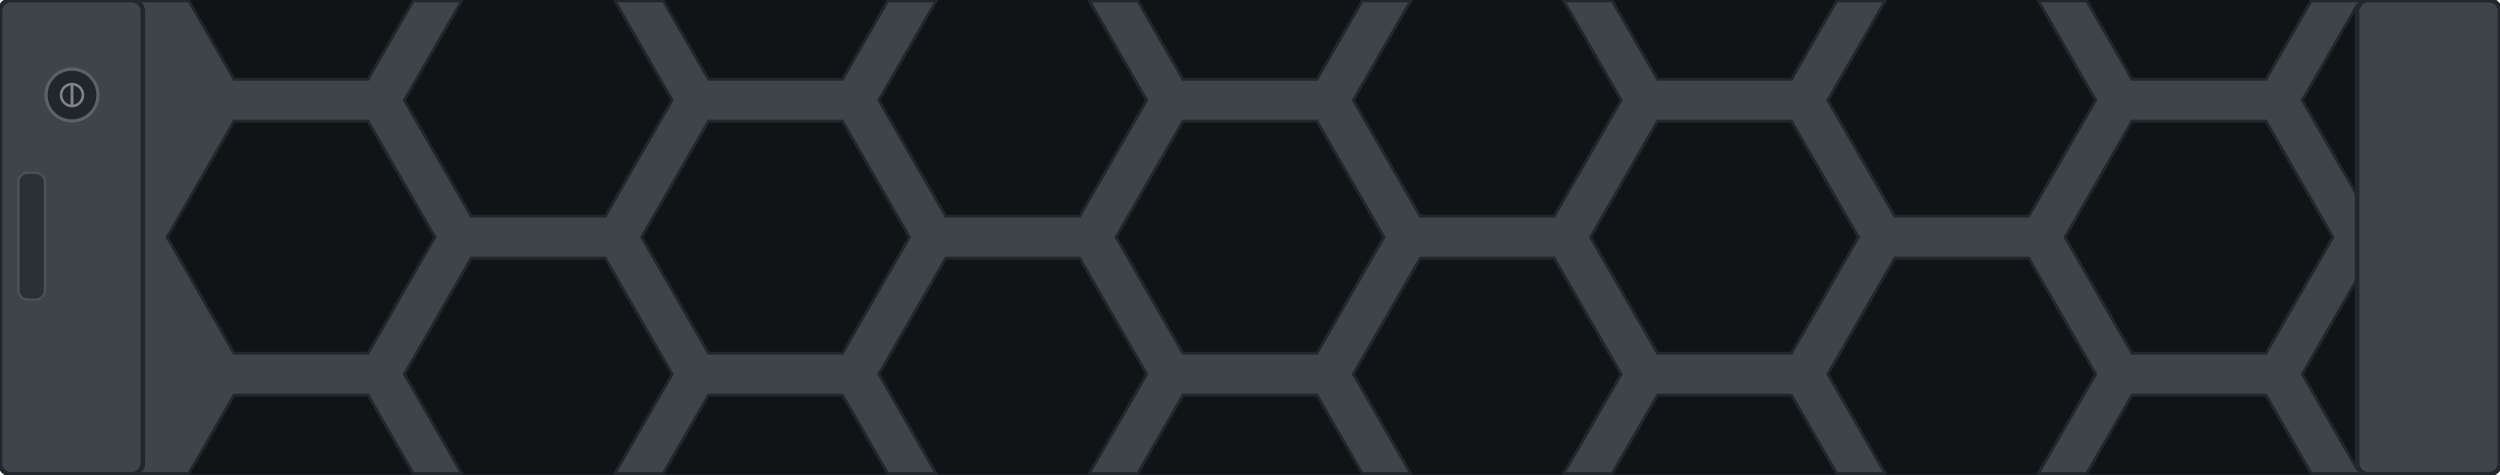
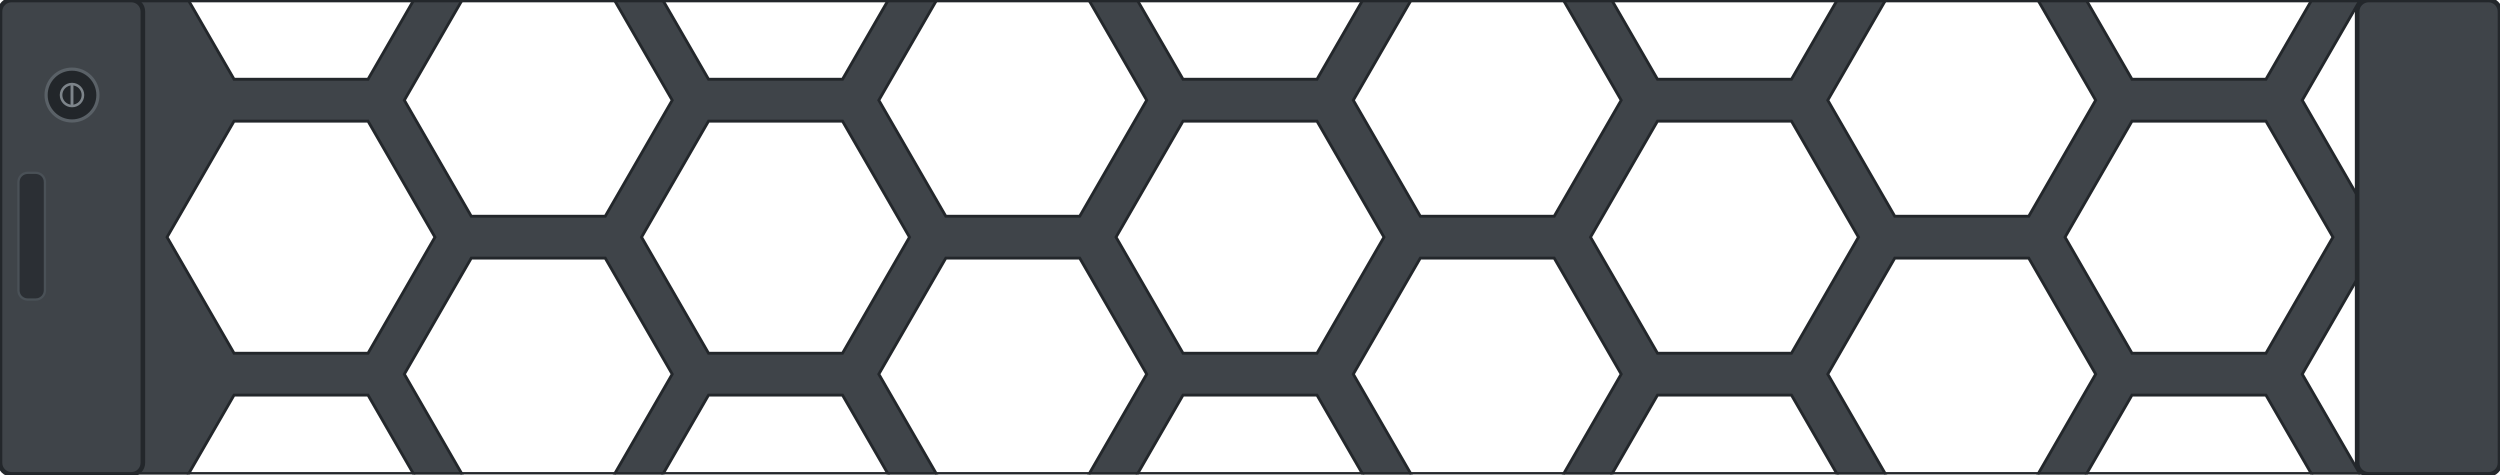
<svg xmlns="http://www.w3.org/2000/svg" width="434.0mm" height="82.35mm" viewBox="0 0 434.0 82.35">
  <defs>
    <clipPath id="field">
      <rect x="24.80" y="0" width="384.40" height="82.35" rx="1.2" />
    </clipPath>
  </defs>
-   <rect x="0" y="0" width="434.0" height="82.35" rx="2.0" fill="#3f4449" stroke="#23272b" stroke-width="0.8" />
-   <g clip-path="url(#field)" fill="#111417" stroke="#23272b" stroke-width="0.5">
-     <path d="M75.51 -6.38 L63.89 13.76 L40.63 13.76 L29.00 -6.38 L40.63 -26.52 L63.89 -26.52 Z" />
-     <path d="M75.51 41.17 L63.89 61.32 L40.63 61.32 L29.00 41.17 L40.63 21.03 L63.89 21.03 Z" />
-     <path d="M75.51 88.73 L63.89 108.87 L40.63 108.87 L29.00 88.73 L40.63 68.59 L63.89 68.59 Z" />
-     <path d="M116.70 17.40 L105.07 37.54 L81.81 37.54 L70.19 17.40 L81.81 -2.74 L105.07 -2.74 Z" />
-     <path d="M116.70 64.95 L105.07 85.09 L81.81 85.09 L70.19 64.95 L81.81 44.81 L105.07 44.81 Z" />
-     <path d="M116.70 112.51 L105.07 132.65 L81.81 132.65 L70.19 112.51 L81.81 92.37 L105.07 92.37 Z" />
-     <path d="M157.89 -6.38 L146.26 13.76 L123.00 13.76 L111.37 -6.38 L123.00 -26.52 L146.26 -26.52 Z" />
-     <path d="M157.89 41.17 L146.26 61.32 L123.00 61.32 L111.37 41.17 L123.00 21.03 L146.26 21.03 Z" />
-     <path d="M157.89 88.73 L146.26 108.87 L123.00 108.87 L111.37 88.73 L123.00 68.59 L146.26 68.59 Z" />
-     <path d="M199.07 17.40 L187.44 37.54 L164.19 37.54 L152.56 17.40 L164.19 -2.74 L187.44 -2.74 Z" />
-     <path d="M199.07 64.95 L187.44 85.09 L164.19 85.09 L152.56 64.95 L164.19 44.81 L187.44 44.81 Z" />
-     <path d="M199.07 112.51 L187.44 132.65 L164.19 132.65 L152.56 112.51 L164.19 92.37 L187.44 92.37 Z" />
-     <path d="M240.26 -6.38 L228.63 13.76 L205.37 13.76 L193.74 -6.38 L205.37 -26.52 L228.63 -26.52 Z" />
-     <path d="M240.26 41.17 L228.63 61.32 L205.37 61.32 L193.74 41.17 L205.37 21.03 L228.63 21.03 Z" />
-     <path d="M240.26 88.73 L228.63 108.87 L205.37 108.87 L193.74 88.73 L205.37 68.59 L228.63 68.59 Z" />
-     <path d="M281.44 17.40 L269.81 37.54 L246.56 37.54 L234.93 17.40 L246.56 -2.74 L269.81 -2.74 Z" />
-     <path d="M281.44 64.95 L269.81 85.09 L246.56 85.09 L234.93 64.95 L246.56 44.81 L269.81 44.81 Z" />
-     <path d="M281.44 112.51 L269.81 132.65 L246.56 132.65 L234.93 112.51 L246.56 92.37 L269.81 92.37 Z" />
-     <path d="M322.63 -6.38 L311.00 13.76 L287.74 13.76 L276.11 -6.38 L287.74 -26.52 L311.00 -26.52 Z" />
-     <path d="M322.63 41.17 L311.00 61.32 L287.74 61.32 L276.11 41.17 L287.74 21.03 L311.00 21.03 Z" />
-     <path d="M322.63 88.73 L311.00 108.87 L287.74 108.87 L276.11 88.73 L287.74 68.59 L311.00 68.59 Z" />
-     <path d="M363.81 17.40 L352.19 37.54 L328.93 37.54 L317.30 17.40 L328.93 -2.74 L352.19 -2.74 Z" />
-     <path d="M363.81 64.95 L352.19 85.09 L328.93 85.09 L317.30 64.95 L328.93 44.81 L352.19 44.81 Z" />
-     <path d="M363.81 112.51 L352.19 132.65 L328.93 132.65 L317.30 112.51 L328.93 92.37 L352.19 92.37 Z" />
-     <path d="M405.00 -6.38 L393.37 13.76 L370.11 13.76 L358.49 -6.38 L370.11 -26.52 L393.37 -26.52 Z" />
-     <path d="M405.00 41.17 L393.37 61.32 L370.11 61.32 L358.49 41.17 L370.11 21.03 L393.37 21.03 Z" />
-     <path d="M405.00 88.73 L393.37 108.87 L370.11 108.87 L358.49 88.73 L370.11 68.59 L393.37 68.59 Z" />
-     <path d="M446.19 17.40 L434.56 37.54 L411.30 37.54 L399.67 17.40 L411.30 -2.74 L434.56 -2.74 Z" />
-     <path d="M446.19 64.95 L434.56 85.09 L411.30 85.09 L399.67 64.95 L411.30 44.81 L434.56 44.81 Z" />
-     <path d="M446.19 112.51 L434.56 132.65 L411.30 132.65 L399.67 112.51 L411.30 92.37 L434.56 92.37 Z" />
+   <clipPath id="plate">
+     <rect x="0" y="0" width="434.0" height="82.35" rx="2.0" />
+   </clipPath>
+   <g clip-path="url(#plate)">
+     <path fill-rule="evenodd" fill="#3f4449" stroke="none" d="M0 0 H434.0 V82.35 H0 Z M75.51 -6.38 L63.89 13.76 L40.63 13.76 L29.00 -6.38 L40.63 -26.52 L63.89 -26.52 Z M75.51 41.17 L63.89 61.32 L40.63 61.32 L29.00 41.17 L40.63 21.03 L63.89 21.03 Z M75.51 88.73 L63.89 108.87 L40.63 108.87 L29.00 88.73 L40.63 68.59 L63.89 68.59 Z M116.70 17.40 L105.07 37.54 L81.81 37.54 L70.19 17.40 L81.81 -2.74 L105.07 -2.74 Z M116.70 64.95 L105.07 85.09 L81.81 85.09 L70.19 64.95 L81.81 44.81 L105.07 44.81 Z M116.70 112.51 L105.07 132.65 L81.81 132.65 L70.19 112.51 L81.81 92.37 L105.07 92.37 Z M157.89 -6.38 L146.26 13.76 L123.00 13.76 L111.37 -6.38 L123.00 -26.52 L146.26 -26.52 Z M157.89 41.17 L146.26 61.32 L123.00 61.32 L111.37 41.17 L123.00 21.03 L146.26 21.03 Z M157.89 88.73 L146.26 108.87 L123.00 108.87 L111.37 88.73 L123.00 68.59 L146.26 68.59 Z M199.07 17.40 L187.44 37.54 L164.19 37.54 L152.56 17.40 L164.19 -2.74 L187.44 -2.74 Z M199.07 64.95 L187.44 85.09 L164.19 85.09 L152.56 64.95 L164.19 44.81 L187.44 44.81 Z M199.07 112.51 L187.44 132.65 L164.19 132.65 L152.56 112.51 L164.19 92.37 L187.44 92.37 Z M240.26 -6.38 L228.63 13.76 L205.37 13.76 L193.74 -6.38 L205.37 -26.52 L228.63 -26.52 Z M240.26 41.17 L228.63 61.32 L205.37 61.32 L193.74 41.17 L205.37 21.03 L228.63 21.03 Z M240.26 88.73 L228.63 108.87 L205.37 108.87 L193.74 88.73 L205.37 68.59 L228.63 68.59 Z M281.44 17.40 L269.81 37.54 L246.56 37.54 L234.93 17.40 L246.56 -2.74 L269.81 -2.74 Z M281.44 64.95 L269.81 85.09 L246.56 85.09 L234.93 64.95 L246.56 44.81 L269.81 44.81 Z M281.44 112.51 L269.81 132.65 L246.56 132.65 L234.93 112.51 L246.56 92.37 L269.81 92.37 Z M322.63 -6.38 L311.00 13.76 L287.74 13.76 L276.11 -6.38 L287.74 -26.52 L311.00 -26.52 Z M322.63 41.17 L311.00 61.32 L287.74 61.32 L276.11 41.17 L287.74 21.03 L311.00 21.03 Z M322.63 88.73 L311.00 108.87 L287.74 108.87 L276.11 88.73 L287.74 68.59 L311.00 68.59 Z M363.81 17.40 L352.19 37.54 L328.93 37.54 L317.30 17.40 L328.93 -2.74 L352.19 -2.74 Z M363.81 64.95 L352.19 85.09 L328.93 85.09 L317.30 64.95 L328.93 44.81 L352.19 44.81 Z M363.81 112.51 L352.19 132.65 L328.93 132.65 L317.30 112.51 L328.93 92.37 L352.19 92.37 Z M405.00 -6.38 L393.37 13.76 L370.11 13.76 L358.49 -6.38 L370.11 -26.52 L393.37 -26.52 Z M405.00 41.17 L393.37 61.32 L370.11 61.32 L358.49 41.17 L370.11 21.03 L393.37 21.03 Z M405.00 88.73 L393.37 108.87 L370.11 108.87 L358.49 88.73 L370.11 68.59 L393.37 68.59 Z M446.19 17.40 L434.56 37.54 L411.30 37.54 L399.67 17.40 L411.30 -2.74 L434.56 -2.74 Z M446.19 64.95 L434.56 85.09 L411.30 85.09 L399.67 64.95 L411.30 44.81 L434.56 44.81 Z M446.19 112.51 L434.56 132.65 L411.30 132.65 L399.67 112.51 L411.30 92.37 L434.56 92.37 Z" />
+     <g fill="none" stroke="#23272b" stroke-width="0.5">
+       <path d="M75.51 -6.38 L63.89 13.76 L40.63 13.76 L29.00 -6.38 L40.63 -26.52 L63.89 -26.52 Z" />
+       <path d="M75.51 41.17 L63.89 61.32 L40.63 61.32 L29.00 41.17 L40.63 21.03 L63.89 21.03 Z" />
+       <path d="M75.51 88.73 L63.89 108.87 L40.63 108.87 L29.00 88.73 L40.63 68.59 L63.89 68.59 Z" />
+       <path d="M116.70 17.40 L105.07 37.54 L81.81 37.54 L70.19 17.40 L81.81 -2.74 L105.07 -2.74 Z" />
+       <path d="M116.70 64.95 L105.07 85.09 L81.81 85.09 L70.19 64.95 L81.81 44.81 L105.07 44.81 Z" />
+       <path d="M116.70 112.51 L105.07 132.65 L81.81 132.65 L70.19 112.51 L81.81 92.37 L105.07 92.37 Z" />
+       <path d="M157.89 -6.38 L146.26 13.76 L123.00 13.76 L111.37 -6.38 L123.00 -26.52 L146.26 -26.52 Z" />
+       <path d="M157.89 41.17 L146.26 61.32 L123.00 61.32 L111.37 41.17 L123.00 21.03 L146.26 21.03 Z" />
+       <path d="M157.89 88.73 L146.26 108.87 L123.00 108.87 L111.37 88.73 L123.00 68.59 L146.26 68.59 Z" />
+       <path d="M199.07 17.40 L187.44 37.54 L164.19 37.54 L152.56 17.40 L164.19 -2.74 L187.44 -2.74 Z" />
+       <path d="M199.07 64.95 L187.44 85.09 L164.19 85.09 L152.56 64.95 L164.19 44.81 L187.44 44.81 Z" />
+       <path d="M199.07 112.51 L187.44 132.65 L164.19 132.65 L152.56 112.51 L164.19 92.37 L187.44 92.37 Z" />
+       <path d="M240.26 -6.38 L228.63 13.76 L205.37 13.76 L193.74 -6.38 L205.37 -26.52 L228.63 -26.52 Z" />
+       <path d="M240.26 41.17 L228.63 61.32 L205.37 61.32 L193.74 41.17 L205.37 21.03 L228.63 21.03 Z" />
+       <path d="M240.26 88.73 L228.63 108.87 L205.37 108.87 L193.74 88.73 L205.37 68.59 L228.63 68.59 Z" />
+       <path d="M281.44 17.40 L269.81 37.54 L246.56 37.54 L234.93 17.40 L246.56 -2.74 L269.81 -2.74 Z" />
+       <path d="M281.44 64.95 L269.81 85.09 L246.56 85.09 L234.93 64.95 L246.56 44.81 L269.81 44.81 Z" />
+       <path d="M281.44 112.51 L269.81 132.65 L246.56 132.65 L234.93 112.51 L246.56 92.37 L269.81 92.37 Z" />
+       <path d="M322.63 -6.38 L311.00 13.76 L287.74 13.76 L276.11 -6.38 L287.74 -26.52 L311.00 -26.52 Z" />
+       <path d="M322.63 41.17 L311.00 61.32 L287.74 61.32 L276.11 41.17 L287.74 21.03 L311.00 21.03 Z" />
+       <path d="M322.63 88.73 L311.00 108.87 L287.74 108.87 L276.11 88.73 L287.74 68.59 L311.00 68.59 Z" />
+       <path d="M363.81 17.40 L352.19 37.54 L328.93 37.54 L317.30 17.40 L328.93 -2.74 L352.19 -2.74 Z" />
+       <path d="M363.81 64.95 L352.19 85.09 L328.93 85.09 L317.30 64.95 L328.93 44.81 L352.19 44.81 Z" />
+       <path d="M363.81 112.51 L352.19 132.65 L328.93 132.65 L317.30 112.51 L328.93 92.37 L352.19 92.37 Z" />
+       <path d="M405.00 -6.38 L393.37 13.76 L370.11 13.76 L358.49 -6.38 L370.11 -26.52 L393.37 -26.52 Z" />
+       <path d="M405.00 41.17 L393.37 61.32 L370.11 61.32 L358.49 41.17 L370.11 21.03 L393.37 21.03 Z" />
+       <path d="M405.00 88.73 L393.37 108.87 L370.11 108.87 L358.49 88.73 L370.11 68.59 L393.37 68.59 Z" />
+       <path d="M446.19 17.40 L434.56 37.54 L411.30 37.54 L399.67 17.40 L411.30 -2.74 L434.56 -2.74 Z" />
+       <path d="M446.19 64.95 L434.56 85.09 L411.30 85.09 L399.67 64.95 L411.30 44.81 L434.56 44.81 Z" />
+       <path d="M446.19 112.51 L434.56 132.65 L411.30 132.65 L399.67 112.51 L411.30 92.37 L434.56 92.37 Z" />
+     </g>
+     <rect x="0" y="0" width="434.0" height="82.35" rx="2.0" fill="none" stroke="#23272b" stroke-width="0.8" />
  </g>
  <rect x="0" y="0" width="24.80" height="82.35" rx="2.0" fill="#3f4449" stroke="#23272b" stroke-width="0.8" />
  <rect x="409.20" y="0" width="24.80" height="82.35" rx="2.0" fill="#3f4449" stroke="#23272b" stroke-width="0.8" />
  <rect id="release" x="3.2" y="30.0" width="4.6" height="22.0" rx="1.6" fill="#2b2f34" stroke="#4a5157" stroke-width="0.4" />
  <g id="lock">
    <circle cx="12.5" cy="16.5" r="4.5" fill="#22262a" stroke="#5a6167" stroke-width="0.55" />
    <circle cx="12.5" cy="16.5" r="1.9" fill="none" stroke="#7d848a" stroke-width="0.45" />
    <path d="M12.5 14.9 v3.2" stroke="#7d848a" stroke-width="0.5" stroke-linecap="round" />
  </g>
</svg>
